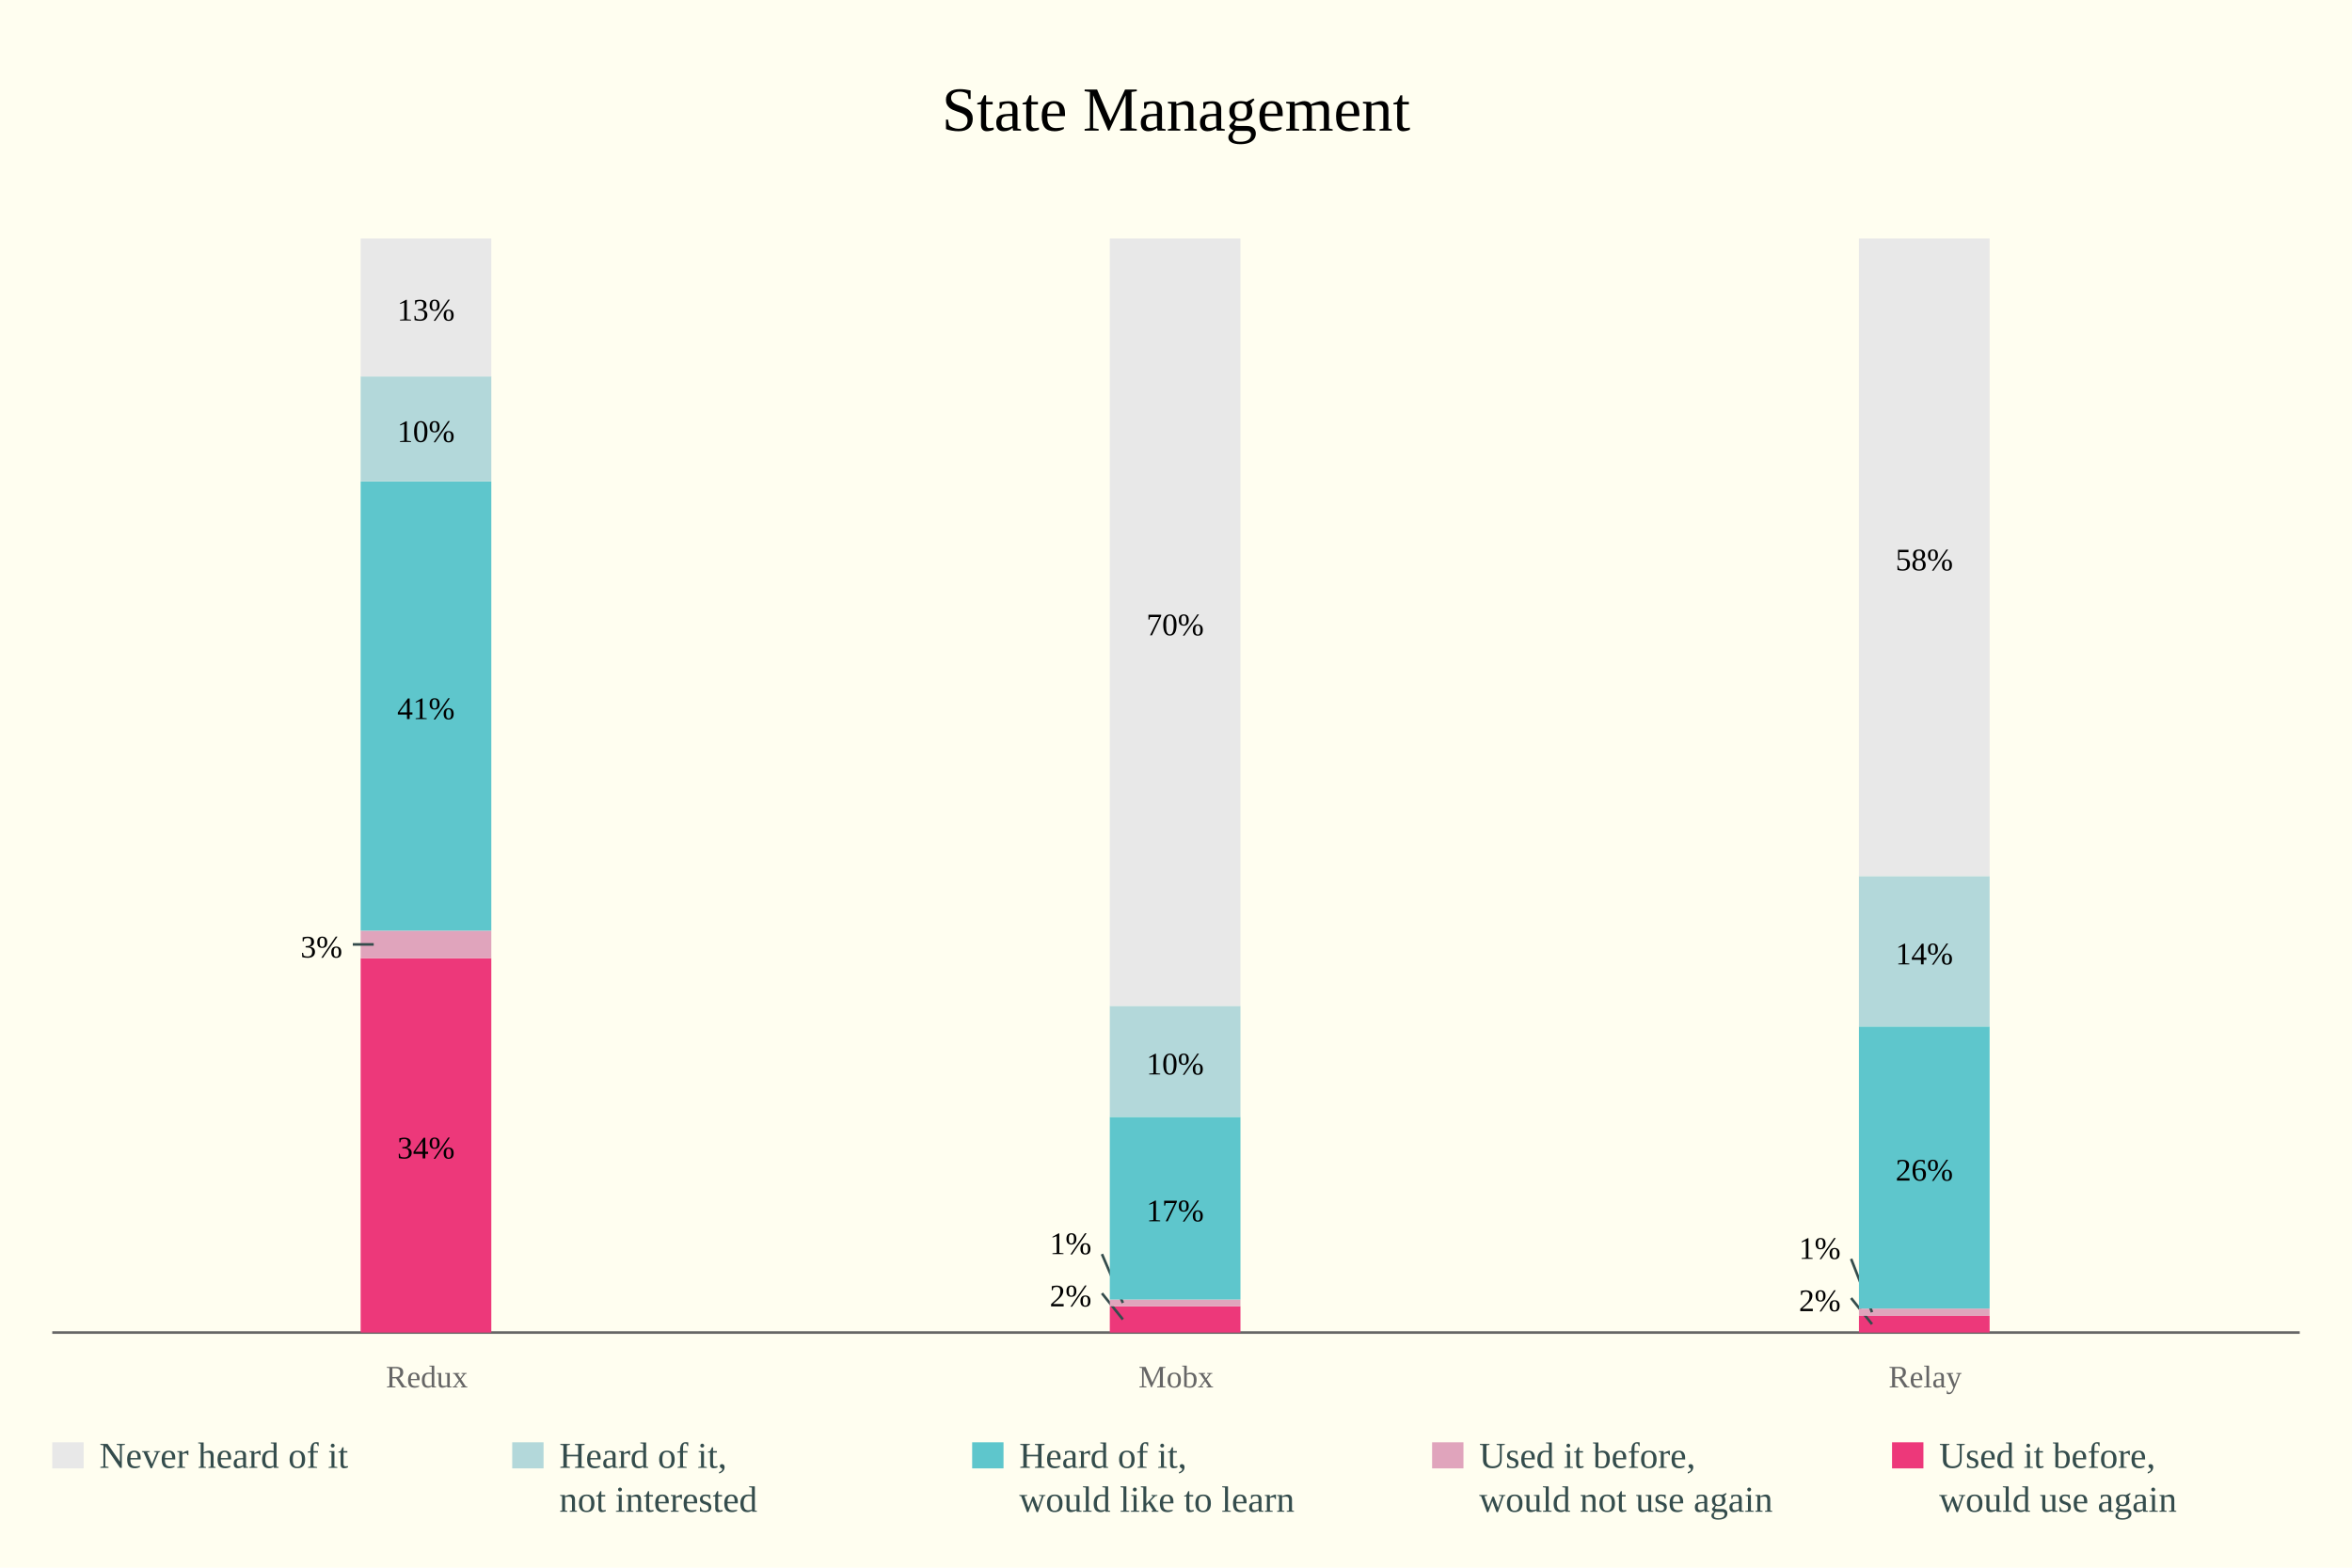
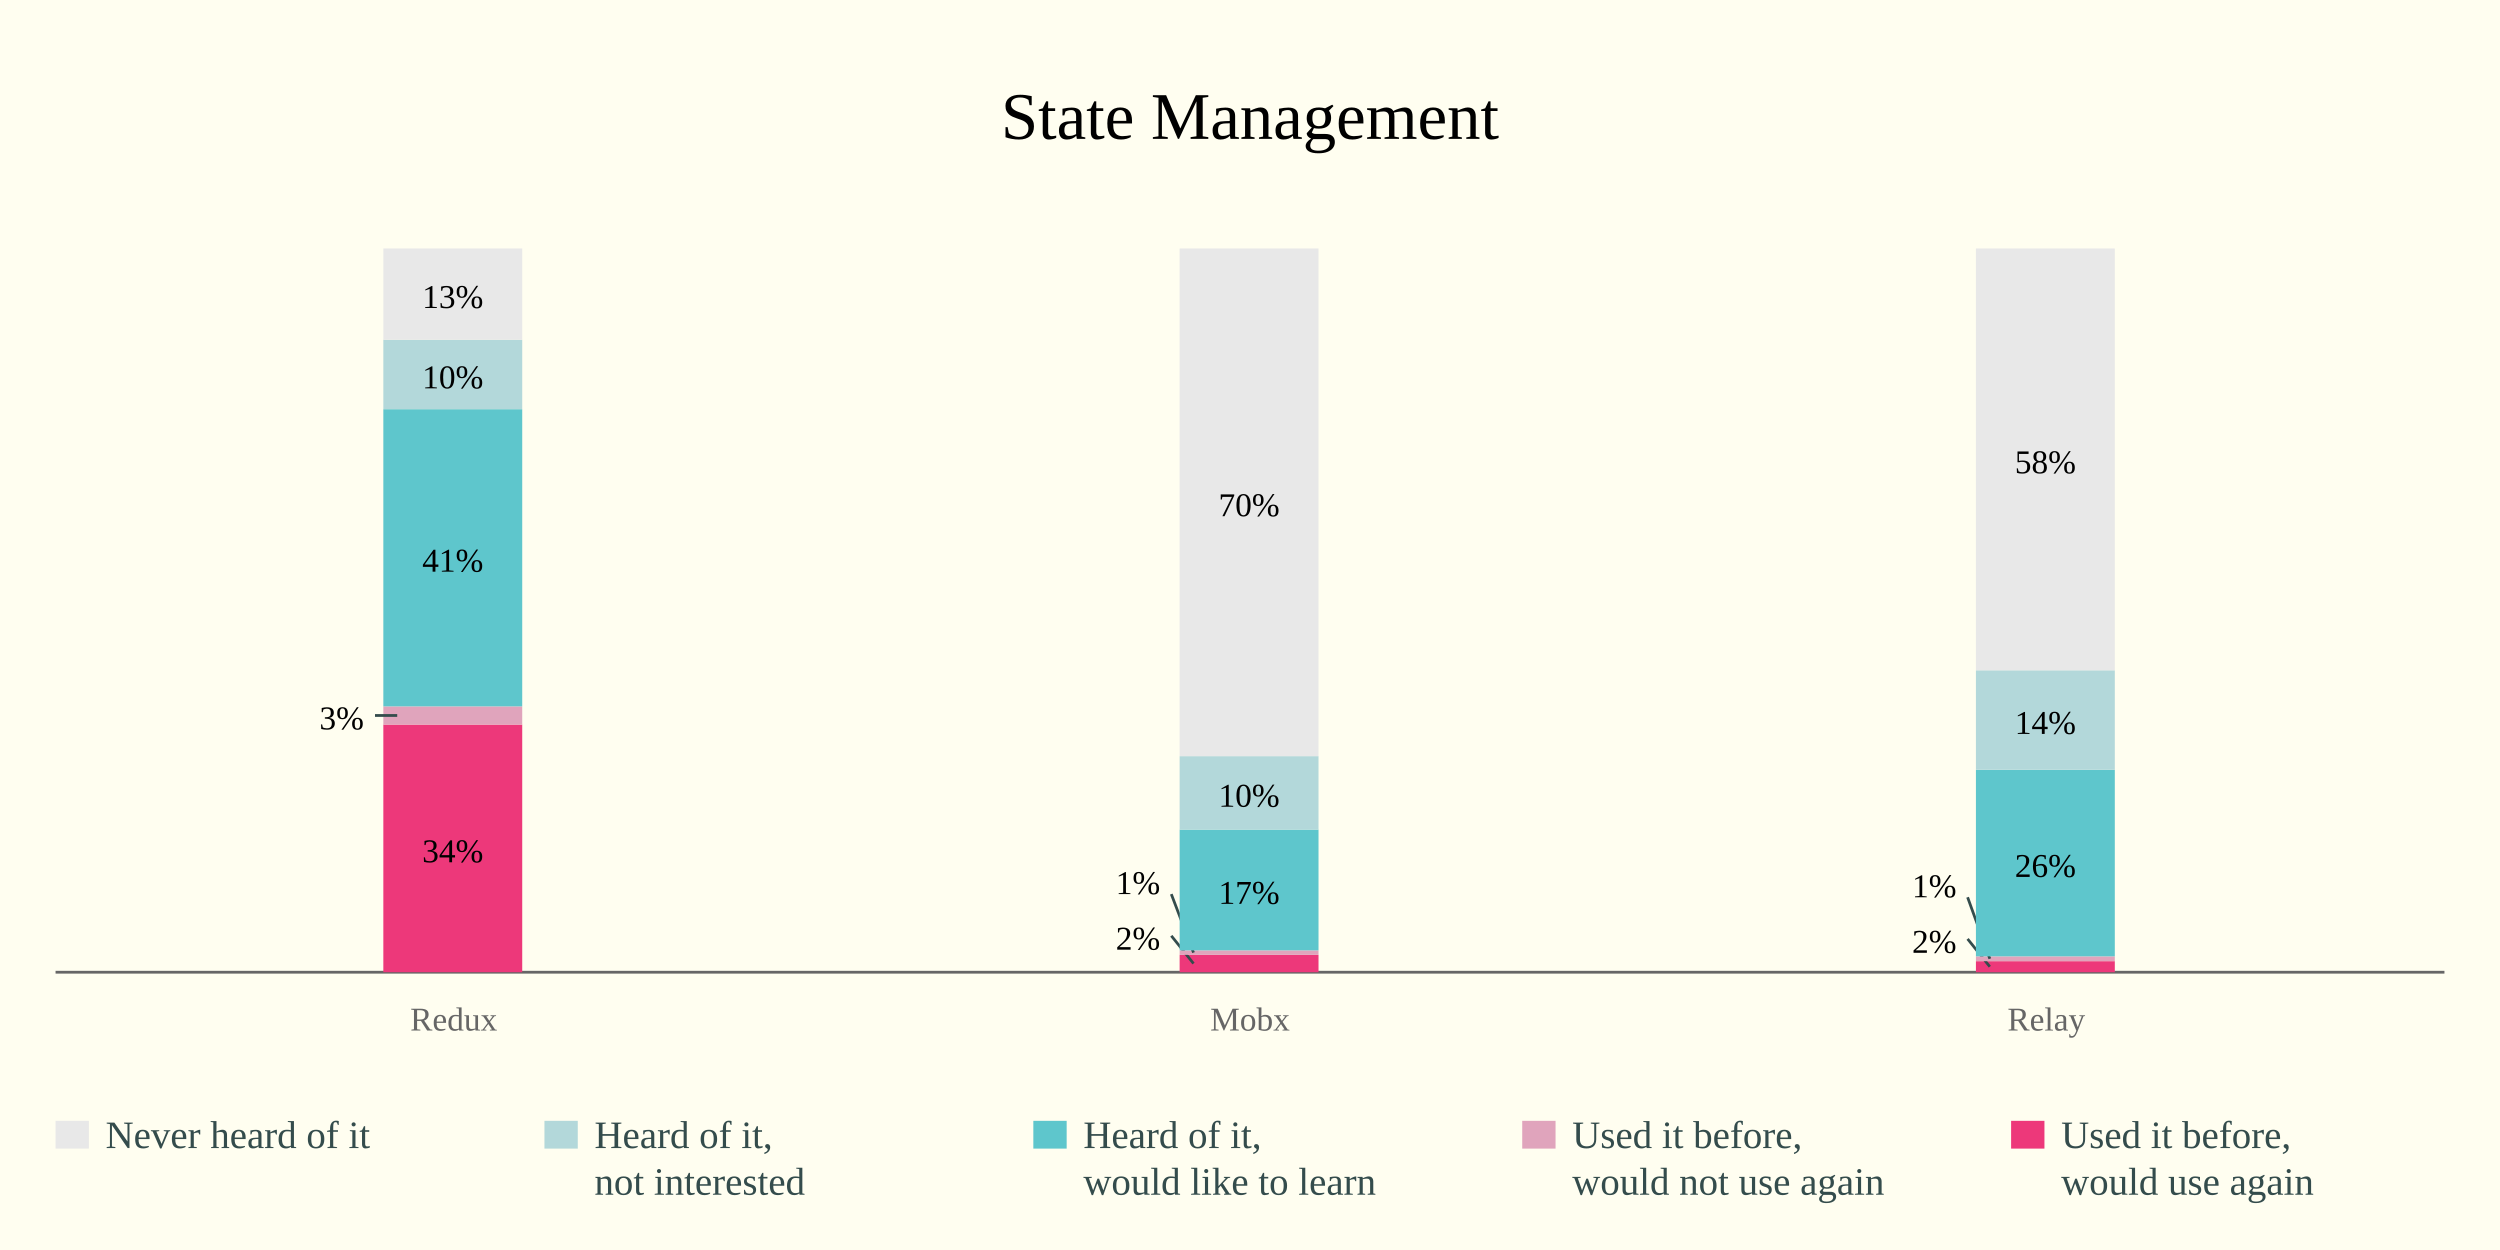
- <svg class="recharts-surface" width="900" height="600" viewbox="0 0 900 600" version="1.1" data-reactid="452">
+ <svg class="recharts-surface" width="900" height="450" viewbox="0 0 900 450" version="1.1" data-reactid="452">
  <rect x="0" y="0" width="100%" height="100%" fill="#fffef0" />
  <g class="recharts-layer recharts-x-axis" data-reactid="453">
    <g class="recharts-layer recharts-cartesian-axis" data-reactid="454">
-       <line class="recharts-cartesian-axis-line" width="860" height="30" x="20" y="510" stroke="#666" fill="none" x1="20" y1="510" x2="880" y2="510" data-reactid="455" />
+       <line class="recharts-cartesian-axis-line" width="860" height="30" x="20" y="350" stroke="#666" fill="none" x1="20" y1="350" x2="880" y2="350" data-reactid="455" />
      <g class="recharts-cartesian-axis-ticks" data-reactid="456">
        <g class="recharts-cartesian-axis-tick" data-reactid="457">
-           <text dy="15" text-anchor="middle" width="860" height="30" x="163.333" y="516" stroke="none" fill="#666" class="recharts-cartesian-axis-tick-value" data-reactid="458">Redux</text>
+           <text dy="15" text-anchor="middle" width="860" height="30" x="163.333" y="356" stroke="none" fill="#666" class="recharts-cartesian-axis-tick-value" data-reactid="458">Redux</text>
        </g>
        <g class="recharts-cartesian-axis-tick" data-reactid="459">
-           <text dy="15" text-anchor="middle" width="860" height="30" x="450" y="516" stroke="none" fill="#666" class="recharts-cartesian-axis-tick-value" data-reactid="460">Mobx</text>
+           <text dy="15" text-anchor="middle" width="860" height="30" x="450" y="356" stroke="none" fill="#666" class="recharts-cartesian-axis-tick-value" data-reactid="460">Mobx</text>
        </g>
        <g class="recharts-cartesian-axis-tick" data-reactid="461">
-           <text dy="15" text-anchor="middle" width="860" height="30" x="736.667" y="516" stroke="none" fill="#666" class="recharts-cartesian-axis-tick-value" data-reactid="462">Relay</text>
+           <text dy="15" text-anchor="middle" width="860" height="30" x="736.667" y="356" stroke="none" fill="#666" class="recharts-cartesian-axis-tick-value" data-reactid="462">Relay</text>
        </g>
      </g>
    </g>
  </g>
  <g class="recharts-layer recharts-bar-graphical" data-reactid="463">
    <g class="recharts-layer recharts-bar use-again" data-reactid="464">
      <g class="recharts-layer recharts-bar-rectangles" data-reactid="465">
        <g style="transform-origin:center bottom;" data-reactid="466">
-           <path fill="#ed387a" x="138" y="366.72" width="50" height="143.28" stroke="none" stroke-width="1" stroke-dasharray="none" class="recharts-rectangle recharts-bar-rectangle" d="M 138,366.72 h 50 v 143.28 h -50 Z" data-reactid="467" />
+           <path fill="#ed387a" x="138" y="260.848" width="50" height="89.152" stroke="none" stroke-width="1" stroke-dasharray="none" class="recharts-rectangle recharts-bar-rectangle" d="M 138,260.848 h 50 v 89.152 h -50 Z" data-reactid="467" />
        </g>
        <g style="transform-origin:center bottom;" data-reactid="468">
-           <path fill="#ed387a" x="424.667" y="499.965" width="50" height="10.035" stroke="none" stroke-width="1" stroke-dasharray="none" class="recharts-rectangle recharts-bar-rectangle" d="M 424.667,499.965 h 50 v 10.035 h -50 Z" data-reactid="469" />
+           <path fill="#ed387a" x="424.667" y="343.756" width="50" height="6.244" stroke="none" stroke-width="1" stroke-dasharray="none" class="recharts-rectangle recharts-bar-rectangle" d="M 424.667,343.756 h 50 v 6.244 h -50 Z" data-reactid="469" />
        </g>
        <g style="transform-origin:center bottom;" data-reactid="470">
-           <path fill="#ed387a" x="711.333" y="503.61" width="50" height="6.39" stroke="none" stroke-width="1" stroke-dasharray="none" class="recharts-rectangle recharts-bar-rectangle" d="M 711.333,503.61 h 50 v 6.39 h -50 Z" data-reactid="471" />
+           <path fill="#ed387a" x="711.333" y="346.024" width="50" height="3.976" stroke="none" stroke-width="1" stroke-dasharray="none" class="recharts-rectangle recharts-bar-rectangle" d="M 711.333,346.024 h 50 v 3.976 h -50 Z" data-reactid="471" />
        </g>
      </g>
      <g class="recharts-layer recharts-bar-rectangle-labels" data-reactid="472">
        <g class="recharts-layer recharts-bar-labels" data-reactid="473">
          <g class="recharts-cartesian-bar-label" data-reactid="474">
-             <text class="label" x="163" y="443.36" text-anchor="middle" data-reactid="475">34%</text>
+             <text class="label" x="163" y="310.424" text-anchor="middle" data-reactid="475">34%</text>
          </g>
          <g class="recharts-cartesian-bar-label" data-reactid="476">
-             <text class="label" x="409.667" y="499.982" text-anchor="middle" data-reactid="477">2%</text>
-             <line x1="421.667" y1="494.982" x2="429.667" y2="504.982" stroke="#344c4c" stroke-width="1" data-reactid="478" />
+             <text class="label" x="409.667" y="341.878" text-anchor="middle" data-reactid="477">2%</text>
+             <line x1="421.667" y1="336.878" x2="429.667" y2="346.878" stroke="#344c4c" stroke-width="1" data-reactid="478" />
          </g>
          <g class="recharts-cartesian-bar-label" data-reactid="479">
-             <text class="label" x="696.333" y="501.805" text-anchor="middle" data-reactid="480">2%</text>
-             <line x1="708.333" y1="496.805" x2="716.333" y2="506.805" stroke="#344c4c" stroke-width="1" data-reactid="481" />
+             <text class="label" x="696.333" y="343.012" text-anchor="middle" data-reactid="480">2%</text>
+             <line x1="708.333" y1="338.012" x2="716.333" y2="348.012" stroke="#344c4c" stroke-width="1" data-reactid="481" />
          </g>
        </g>
      </g>
    </g>
    <g class="recharts-layer recharts-bar not-use-again" data-reactid="482">
      <g class="recharts-layer recharts-bar-rectangles" data-reactid="483">
        <g style="transform-origin:center bottom;" data-reactid="484">
-           <path fill="#e0a4bc" x="138" y="356.19" width="50" height="10.53" stroke="none" stroke-width="1" stroke-dasharray="none" class="recharts-rectangle recharts-bar-rectangle" d="M 138,356.19 h 50 v 10.53 h -50 Z" data-reactid="485" />
+           <path fill="#e0a4bc" x="138" y="254.296" width="50" height="6.552" stroke="none" stroke-width="1" stroke-dasharray="none" class="recharts-rectangle recharts-bar-rectangle" d="M 138,254.296 h 50 v 6.552 h -50 Z" data-reactid="485" />
        </g>
        <g style="transform-origin:center bottom;" data-reactid="486">
-           <path fill="#e0a4bc" x="424.667" y="497.355" width="50" height="2.61" stroke="none" stroke-width="1" stroke-dasharray="none" class="recharts-rectangle recharts-bar-rectangle" d="M 424.667,497.355 h 50 v 2.61 h -50 Z" data-reactid="487" />
+           <path fill="#e0a4bc" x="424.667" y="342.132" width="50" height="1.624" stroke="none" stroke-width="1" stroke-dasharray="none" class="recharts-rectangle recharts-bar-rectangle" d="M 424.667,342.132 h 50 v 1.624 h -50 Z" data-reactid="487" />
        </g>
        <g style="transform-origin:center bottom;" data-reactid="488">
-           <path fill="#e0a4bc" x="711.333" y="500.82" width="50" height="2.79" stroke="none" stroke-width="1" stroke-dasharray="none" class="recharts-rectangle recharts-bar-rectangle" d="M 711.333,500.82 h 50 v 2.79 h -50 Z" data-reactid="489" />
+           <path fill="#e0a4bc" x="711.333" y="344.288" width="50" height="1.736" stroke="none" stroke-width="1" stroke-dasharray="none" class="recharts-rectangle recharts-bar-rectangle" d="M 711.333,344.288 h 50 v 1.736 h -50 Z" data-reactid="489" />
        </g>
      </g>
      <g class="recharts-layer recharts-bar-rectangle-labels" data-reactid="490">
        <g class="recharts-layer recharts-bar-labels" data-reactid="491">
          <g class="recharts-cartesian-bar-label" data-reactid="492">
-             <text class="label" x="123" y="366.455" text-anchor="middle" data-reactid="493">3%</text>
-             <line x1="135" y1="361.455" x2="143" y2="361.455" stroke="#344c4c" stroke-width="1" data-reactid="494" />
+             <text class="label" x="123" y="262.572" text-anchor="middle" data-reactid="493">3%</text>
+             <line x1="135" y1="257.572" x2="143" y2="257.572" stroke="#344c4c" stroke-width="1" data-reactid="494" />
          </g>
          <g class="recharts-cartesian-bar-label" data-reactid="495">
-             <text class="label" x="409.667" y="479.982" text-anchor="middle" data-reactid="496">1%</text>
-             <line x1="421.667" y1="479.982" x2="429.667" y2="498.66" stroke="#344c4c" stroke-width="1" data-reactid="497" />
+             <text class="label" x="409.667" y="321.878" text-anchor="middle" data-reactid="496">1%</text>
+             <line x1="421.667" y1="321.878" x2="429.667" y2="342.944" stroke="#344c4c" stroke-width="1" data-reactid="497" />
          </g>
          <g class="recharts-cartesian-bar-label" data-reactid="498">
-             <text class="label" x="696.333" y="481.805" text-anchor="middle" data-reactid="499">1%</text>
-             <line x1="708.333" y1="481.805" x2="716.333" y2="502.215" stroke="#344c4c" stroke-width="1" data-reactid="500" />
+             <text class="label" x="696.333" y="323.012" text-anchor="middle" data-reactid="499">1%</text>
+             <line x1="708.333" y1="323.012" x2="716.333" y2="345.156" stroke="#344c4c" stroke-width="1" data-reactid="500" />
          </g>
        </g>
      </g>
    </g>
    <g class="recharts-layer recharts-bar want-to-learn" data-reactid="501">
      <g class="recharts-layer recharts-bar-rectangles" data-reactid="502">
        <g style="transform-origin:center bottom;" data-reactid="503">
-           <path fill="#5ec6cc" x="138" y="184.245" width="50" height="171.945" stroke="none" stroke-width="1" stroke-dasharray="none" class="recharts-rectangle recharts-bar-rectangle" d="M 138,184.245 h 50 v 171.945 h -50 Z" data-reactid="504" />
+           <path fill="#5ec6cc" x="138" y="147.308" width="50" height="106.988" stroke="none" stroke-width="1" stroke-dasharray="none" class="recharts-rectangle recharts-bar-rectangle" d="M 138,147.308 h 50 v 106.988 h -50 Z" data-reactid="504" />
        </g>
        <g style="transform-origin:center bottom;" data-reactid="505">
-           <path fill="#5ec6cc" x="424.667" y="427.47" width="50" height="69.885" stroke="none" stroke-width="1" stroke-dasharray="none" class="recharts-rectangle recharts-bar-rectangle" d="M 424.667,427.47 h 50 v 69.885 h -50 Z" data-reactid="506" />
+           <path fill="#5ec6cc" x="424.667" y="298.648" width="50" height="43.484" stroke="none" stroke-width="1" stroke-dasharray="none" class="recharts-rectangle recharts-bar-rectangle" d="M 424.667,298.648 h 50 v 43.484 h -50 Z" data-reactid="506" />
        </g>
        <g style="transform-origin:center bottom;" data-reactid="507">
-           <path fill="#5ec6cc" x="711.333" y="392.865" width="50" height="107.955" stroke="none" stroke-width="1" stroke-dasharray="none" class="recharts-rectangle recharts-bar-rectangle" d="M 711.333,392.865 h 50 v 107.955 h -50 Z" data-reactid="508" />
+           <path fill="#5ec6cc" x="711.333" y="277.116" width="50" height="67.172" stroke="none" stroke-width="1" stroke-dasharray="none" class="recharts-rectangle recharts-bar-rectangle" d="M 711.333,277.116 h 50 v 67.172 h -50 Z" data-reactid="508" />
        </g>
      </g>
      <g class="recharts-layer recharts-bar-rectangle-labels" data-reactid="509">
        <g class="recharts-layer recharts-bar-labels" data-reactid="510">
          <g class="recharts-cartesian-bar-label" data-reactid="511">
-             <text class="label" x="163" y="275.217" text-anchor="middle" data-reactid="512">41%</text>
+             <text class="label" x="163" y="205.802" text-anchor="middle" data-reactid="512">41%</text>
          </g>
          <g class="recharts-cartesian-bar-label" data-reactid="513">
-             <text class="label" x="449.667" y="467.413" text-anchor="middle" data-reactid="514">17%</text>
+             <text class="label" x="449.667" y="325.39" text-anchor="middle" data-reactid="514">17%</text>
          </g>
          <g class="recharts-cartesian-bar-label" data-reactid="515">
-             <text class="label" x="736.333" y="451.842" text-anchor="middle" data-reactid="516">26%</text>
+             <text class="label" x="736.333" y="315.702" text-anchor="middle" data-reactid="516">26%</text>
          </g>
        </g>
      </g>
    </g>
    <g class="recharts-layer recharts-bar not-interested" data-reactid="517">
      <g class="recharts-layer recharts-bar-rectangles" data-reactid="518">
        <g style="transform-origin:center bottom;" data-reactid="519">
-           <path fill="#b3d8da" x="138" y="144.06" width="50" height="40.185" stroke="none" stroke-width="1" stroke-dasharray="none" class="recharts-rectangle recharts-bar-rectangle" d="M 138,144.06 h 50 v 40.185 h -50 Z" data-reactid="520" />
+           <path fill="#b3d8da" x="138" y="122.304" width="50" height="25.004" stroke="none" stroke-width="1" stroke-dasharray="none" class="recharts-rectangle recharts-bar-rectangle" d="M 138,122.304 h 50 v 25.004 h -50 Z" data-reactid="520" />
        </g>
        <g style="transform-origin:center bottom;" data-reactid="521">
-           <path fill="#b3d8da" x="424.667" y="384.99" width="50" height="42.48" stroke="none" stroke-width="1" stroke-dasharray="none" class="recharts-rectangle recharts-bar-rectangle" d="M 424.667,384.99 h 50 v 42.48 h -50 Z" data-reactid="522" />
+           <path fill="#b3d8da" x="424.667" y="272.216" width="50" height="26.432" stroke="none" stroke-width="1" stroke-dasharray="none" class="recharts-rectangle recharts-bar-rectangle" d="M 424.667,272.216 h 50 v 26.432 h -50 Z" data-reactid="522" />
        </g>
        <g style="transform-origin:center bottom;" data-reactid="523">
-           <path fill="#b3d8da" x="711.333" y="335.31" width="50" height="57.555" stroke="none" stroke-width="1" stroke-dasharray="none" class="recharts-rectangle recharts-bar-rectangle" d="M 711.333,335.31 h 50 v 57.555 h -50 Z" data-reactid="524" />
+           <path fill="#b3d8da" x="711.333" y="241.304" width="50" height="35.812" stroke="none" stroke-width="1" stroke-dasharray="none" class="recharts-rectangle recharts-bar-rectangle" d="M 711.333,241.304 h 50 v 35.812 h -50 Z" data-reactid="524" />
        </g>
      </g>
      <g class="recharts-layer recharts-bar-rectangle-labels" data-reactid="525">
        <g class="recharts-layer recharts-bar-labels" data-reactid="526">
          <g class="recharts-cartesian-bar-label" data-reactid="527">
-             <text class="label" x="163" y="169.153" text-anchor="middle" data-reactid="528">10%</text>
+             <text class="label" x="163" y="139.806" text-anchor="middle" data-reactid="528">10%</text>
          </g>
          <g class="recharts-cartesian-bar-label" data-reactid="529">
-             <text class="label" x="449.667" y="411.23" text-anchor="middle" data-reactid="530">10%</text>
+             <text class="label" x="449.667" y="290.432" text-anchor="middle" data-reactid="530">10%</text>
          </g>
          <g class="recharts-cartesian-bar-label" data-reactid="531">
-             <text class="label" x="736.333" y="369.087" text-anchor="middle" data-reactid="532">14%</text>
+             <text class="label" x="736.333" y="264.21" text-anchor="middle" data-reactid="532">14%</text>
          </g>
        </g>
      </g>
    </g>
    <g class="recharts-layer recharts-bar never-heard" data-reactid="533">
      <g class="recharts-layer recharts-bar-rectangles" data-reactid="534">
        <g style="transform-origin:center bottom;" data-reactid="535">
-           <path fill="#e8e8e8" x="138" y="91.275" width="50" height="52.785" stroke="none" stroke-width="1" stroke-dasharray="none" class="recharts-rectangle recharts-bar-rectangle" d="M 138,91.275 h 50 v 52.785 h -50 Z" data-reactid="536" />
+           <path fill="#e8e8e8" x="138" y="89.46" width="50" height="32.844" stroke="none" stroke-width="1" stroke-dasharray="none" class="recharts-rectangle recharts-bar-rectangle" d="M 138,89.46 h 50 v 32.844 h -50 Z" data-reactid="536" />
        </g>
        <g style="transform-origin:center bottom;" data-reactid="537">
-           <path fill="#e8e8e8" x="424.667" y="91.275" width="50" height="293.715" stroke="none" stroke-width="1" stroke-dasharray="none" class="recharts-rectangle recharts-bar-rectangle" d="M 424.667,91.275 h 50 v 293.715 h -50 Z" data-reactid="538" />
+           <path fill="#e8e8e8" x="424.667" y="89.46" width="50" height="182.756" stroke="none" stroke-width="1" stroke-dasharray="none" class="recharts-rectangle recharts-bar-rectangle" d="M 424.667,89.46 h 50 v 182.756 h -50 Z" data-reactid="538" />
        </g>
        <g style="transform-origin:center bottom;" data-reactid="539">
-           <path fill="#e8e8e8" x="711.333" y="91.275" width="50" height="244.035" stroke="none" stroke-width="1" stroke-dasharray="none" class="recharts-rectangle recharts-bar-rectangle" d="M 711.333,91.275 h 50 v 244.035 h -50 Z" data-reactid="540" />
+           <path fill="#e8e8e8" x="711.333" y="89.46" width="50" height="151.844" stroke="none" stroke-width="1" stroke-dasharray="none" class="recharts-rectangle recharts-bar-rectangle" d="M 711.333,89.46 h 50 v 151.844 h -50 Z" data-reactid="540" />
        </g>
      </g>
      <g class="recharts-layer recharts-bar-rectangle-labels" data-reactid="541">
        <g class="recharts-layer recharts-bar-labels" data-reactid="542">
          <g class="recharts-cartesian-bar-label" data-reactid="543">
-             <text class="label" x="163" y="122.667" text-anchor="middle" data-reactid="544">13%</text>
+             <text class="label" x="163" y="110.882" text-anchor="middle" data-reactid="544">13%</text>
          </g>
          <g class="recharts-cartesian-bar-label" data-reactid="545">
-             <text class="label" x="449.667" y="243.132" text-anchor="middle" data-reactid="546">70%</text>
+             <text class="label" x="449.667" y="185.838" text-anchor="middle" data-reactid="546">70%</text>
          </g>
          <g class="recharts-cartesian-bar-label" data-reactid="547">
-             <text class="label" x="736.333" y="218.292" text-anchor="middle" data-reactid="548">58%</text>
+             <text class="label" x="736.333" y="170.382" text-anchor="middle" data-reactid="548">58%</text>
          </g>
        </g>
      </g>
    </g>
  </g>
  <text fill="black" x="50%" y="50" text-anchor="middle" style="font-size:24px;" data-reactid="549">State Management</text>
-   <svg class="legend-svg" x="0" y="82.5%" data-reactid="550">
+   <svg class="legend-svg" x="0" y="77%" data-reactid="550">
    <svg class="legend-svg-item" width="156" x="20" y="50" style="overflow:visible;" data-reactid="551">
      <rect x="0" y="7" width="12" height="10" fill="#e8e8e8" data-reactid="552" />
      <text x="0" y="0" fill="#344c4c" text-anchor="start" style="font-size:14px;" data-reactid="553">
        <tspan x="18" dy="1.2em" data-reactid="554">Never heard of it</tspan>
        <tspan x="18" dy="1.2em" data-reactid="555" />
      </text>
    </svg>
    <svg class="legend-svg-item" width="156" x="196" y="50" style="overflow:visible;" data-reactid="556">
      <rect x="0" y="7" width="12" height="10" fill="#b3d8da" data-reactid="557" />
      <text x="0" y="0" fill="#344c4c" text-anchor="start" style="font-size:14px;" data-reactid="558">
        <tspan x="18" dy="1.2em" data-reactid="559">Heard of it,</tspan>
        <tspan x="18" dy="1.2em" data-reactid="560"> not interested</tspan>
      </text>
    </svg>
    <svg class="legend-svg-item" width="156" x="372" y="50" style="overflow:visible;" data-reactid="561">
      <rect x="0" y="7" width="12" height="10" fill="#5ec6cc" data-reactid="562" />
      <text x="0" y="0" fill="#344c4c" text-anchor="start" style="font-size:14px;" data-reactid="563">
        <tspan x="18" dy="1.2em" data-reactid="564">Heard of it,</tspan>
        <tspan x="18" dy="1.2em" data-reactid="565"> would like to learn</tspan>
      </text>
    </svg>
    <svg class="legend-svg-item" width="156" x="548" y="50" style="overflow:visible;" data-reactid="566">
      <rect x="0" y="7" width="12" height="10" fill="#e0a4bc" data-reactid="567" />
      <text x="0" y="0" fill="#344c4c" text-anchor="start" style="font-size:14px;" data-reactid="568">
        <tspan x="18" dy="1.2em" data-reactid="569">Used it before,</tspan>
        <tspan x="18" dy="1.2em" data-reactid="570"> would not use again</tspan>
      </text>
    </svg>
    <svg class="legend-svg-item" width="156" x="724" y="50" style="overflow:visible;" data-reactid="571">
      <rect x="0" y="7" width="12" height="10" fill="#ed387a" data-reactid="572" />
      <text x="0" y="0" fill="#344c4c" text-anchor="start" style="font-size:14px;" data-reactid="573">
        <tspan x="18" dy="1.2em" data-reactid="574">Used it before,</tspan>
        <tspan x="18" dy="1.2em" data-reactid="575"> would use again</tspan>
      </text>
    </svg>
  </svg>
  <defs data-reactid="576">
    <pattern id="pe8e8e8" patternunits="userSpaceOnUse" width="10" height="10" data-reactid="577">
      <path d="M 0,10 l 10,-10 M -2.5,2.5 l 5,-5 M 7.5,12.5 l 5,-5" stroke-width="2" shape-rendering="auto" stroke="#e8e8e8" stroke-linecap="square" data-reactid="578" />
    </pattern>
    <pattern id="pdadada" patternunits="userSpaceOnUse" width="10" height="10" data-reactid="579">
      <path d="M 0,10 l 10,-10 M -2.5,2.5 l 5,-5 M 7.5,12.5 l 5,-5" stroke-width="2" shape-rendering="auto" stroke="#dadada" stroke-linecap="square" data-reactid="580" />
    </pattern>
    <pattern id="pcecece" patternunits="userSpaceOnUse" width="10" height="10" data-reactid="581">
      <path d="M 0,10 l 10,-10 M -2.5,2.5 l 5,-5 M 7.5,12.5 l 5,-5" stroke-width="2" shape-rendering="auto" stroke="#cecece" stroke-linecap="square" data-reactid="582" />
    </pattern>
    <pattern id="pdadada" patternunits="userSpaceOnUse" width="10" height="10" data-reactid="583">
      <path d="M 0,10 l 10,-10 M -2.5,2.5 l 5,-5 M 7.5,12.5 l 5,-5" stroke-width="2" shape-rendering="auto" stroke="#dadada" stroke-linecap="square" data-reactid="584" />
    </pattern>
    <pattern id="pcecece" patternunits="userSpaceOnUse" width="10" height="10" data-reactid="585">
      <path d="M 0,10 l 10,-10 M -2.5,2.5 l 5,-5 M 7.5,12.5 l 5,-5" stroke-width="2" shape-rendering="auto" stroke="#cecece" stroke-linecap="square" data-reactid="586" />
    </pattern>
  </defs>
</svg>
